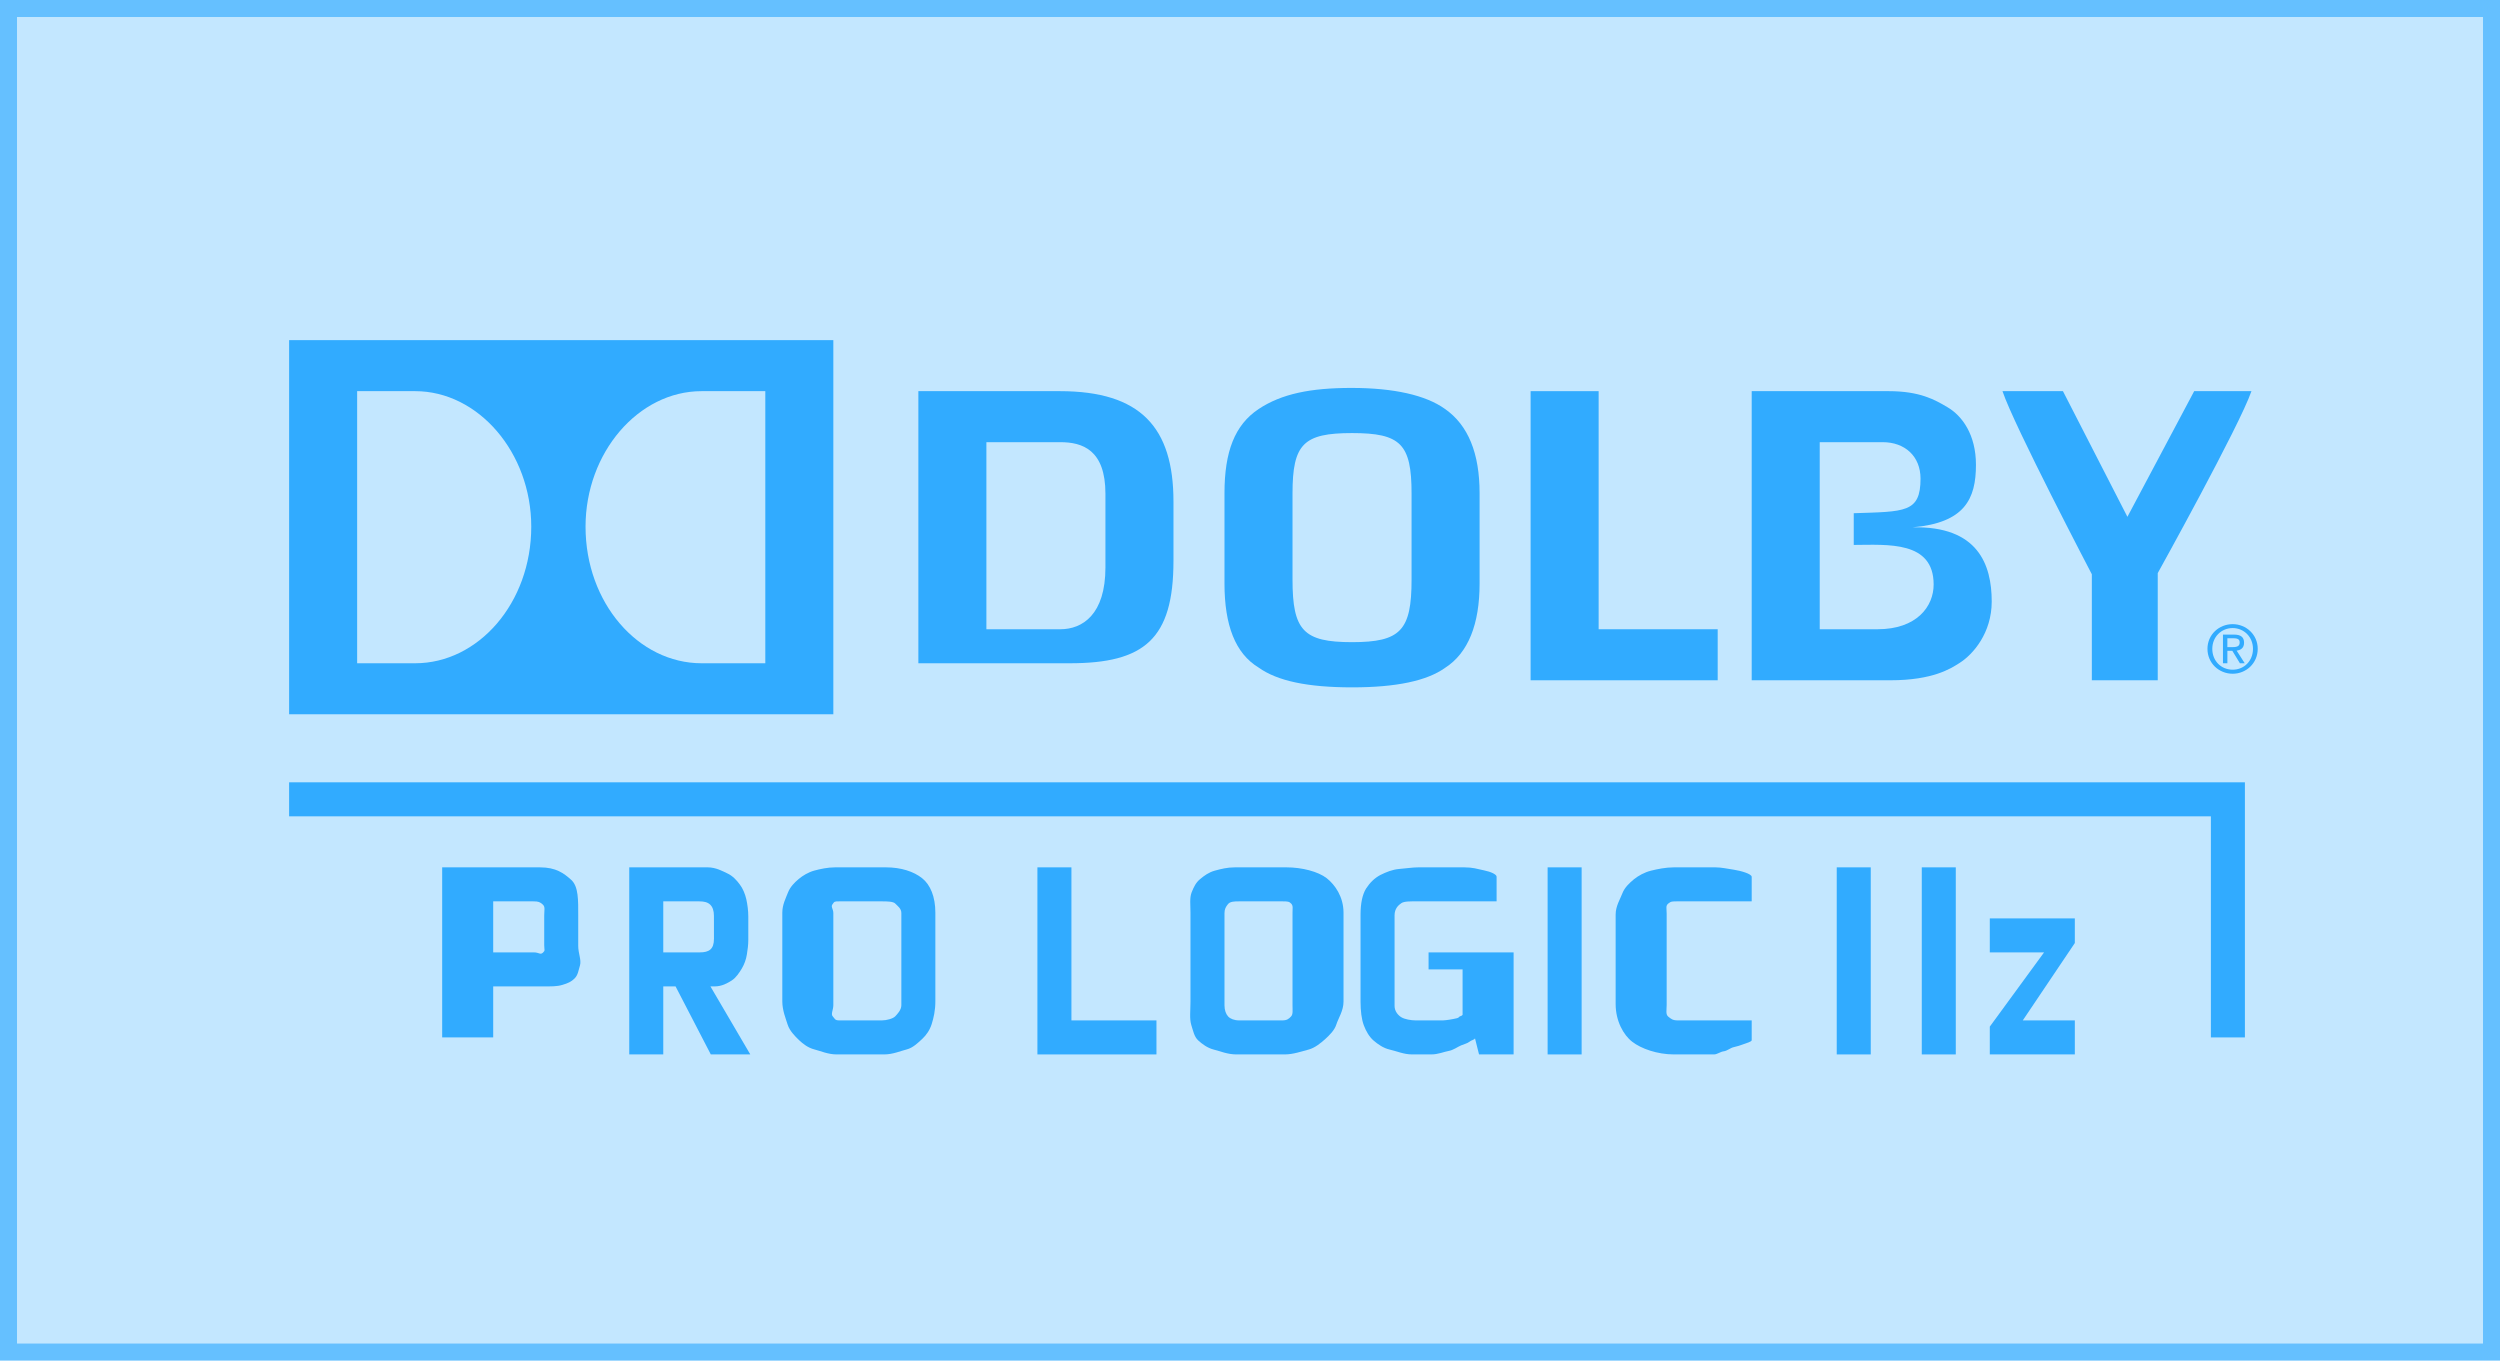
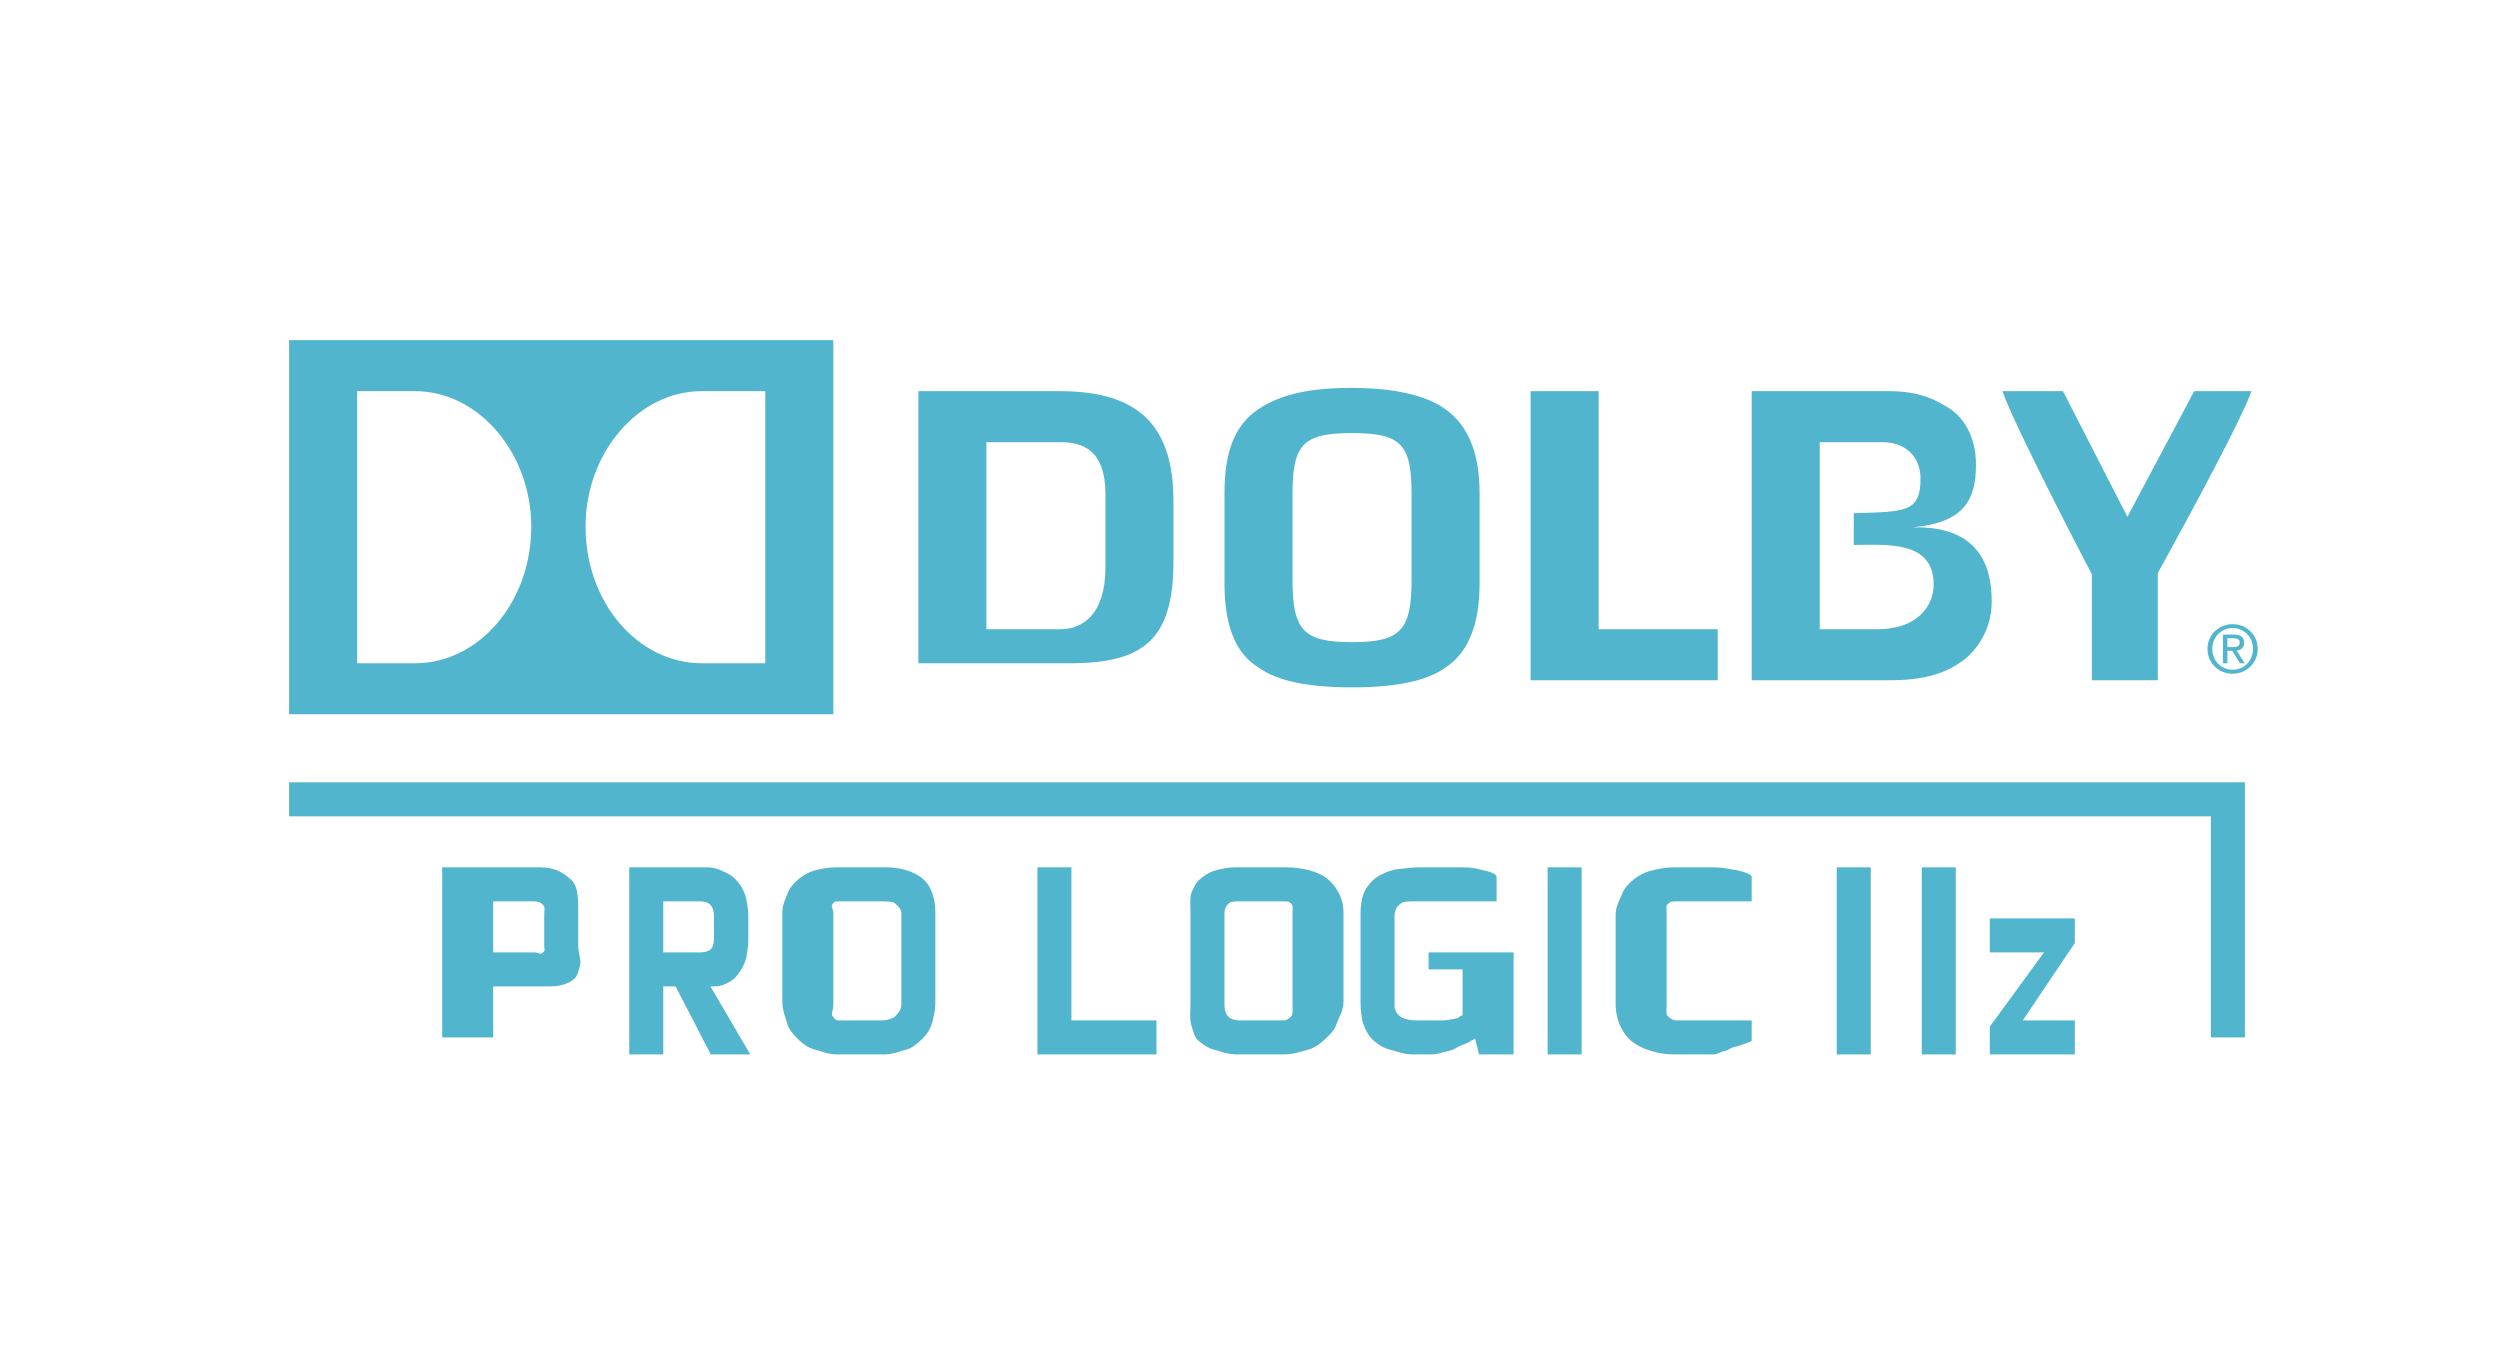
- <svg xmlns="http://www.w3.org/2000/svg" version="1.1" x="0px" y="0px" width="147px" height="80px" viewBox="0 0 147 80" overflow="visible" enable-background="new 0 0 147 80" xml:space="preserve">
-   <defs>
- </defs>
-   <g>
-     <rect opacity="0.29" fill="#31ABFF" width="147" height="80" />
-     <g opacity="0.64">
-       <path fill="#31ABFF" d="M146,1v78H1V1H146 M147,0H0v80h147V0L147,0z" />
-     </g>
-   </g>
-   <path fill="#31ABFF" d="M17,42h32V20H17V42z M24,39h-3V23h3.41c3.717,0,6.828,3.616,6.828,7.97c0,4.482-3.111,8.03-6.828,8.03   M45,39h-3.744c-3.723,0-6.826-3.546-6.826-8.03c0-4.355,3.104-7.97,6.826-7.97H45V39z" />
-   <path fill="#31ABFF" d="M34.105,56.757c-0.094,0.314-0.118,0.574-0.317,0.773c-0.197,0.199-0.399,0.287-0.722,0.382  C32.742,58.01,32.41,58,31.943,58H29v3h-3V51h5.746c0.947,0,1.402,0.343,1.84,0.734C34.021,52.128,34,52.933,34,53.856v1.768  C34,56.063,34.193,56.442,34.105,56.757 M32,53.829c0-0.311,0.072-0.51-0.09-0.647C31.746,53.038,31.664,53,31.357,53H29v3h2.391  c0.301,0,0.379,0.161,0.533,0.016c0.15-0.139,0.076-0.14,0.076-0.449V53.829L32,53.829z" />
-   <path fill="#31ABFF" d="M41.795,62l-2.072-4H39v4h-2V51h4.611c0.475,0,0.859,0.214,1.16,0.357c0.309,0.143,0.549,0.404,0.727,0.648  c0.18,0.238,0.313,0.554,0.384,0.866C43.954,53.193,44,53.554,44,53.899v1.373c0,0.275-0.036,0.562-0.085,0.857  c-0.047,0.297-0.149,0.568-0.292,0.814c-0.146,0.244-0.345,0.548-0.599,0.71S42.438,58,42.031,58h-0.258l2.344,4h-2.32H41.795  L41.795,62z M41.979,53.856c0-0.312-0.076-0.525-0.221-0.664C41.607,53.048,41.393,53,41.119,53H39v3h2.143  c0.557,0,0.838-0.188,0.838-0.801L41.979,53.856L41.979,53.856z" />
-   <path fill="#31ABFF" d="M54.784,60.214c-0.113,0.357-0.31,0.643-0.55,0.867c-0.238,0.221-0.551,0.533-0.918,0.625  C52.951,61.797,52.5,62,51.994,62h-2.799c-0.506,0-0.943-0.201-1.309-0.294c-0.367-0.092-0.67-0.326-0.902-0.546  c-0.234-0.225-0.555-0.549-0.668-0.906C46.203,59.892,46,59.411,46,58.88v-5.219c0-0.471,0.211-0.863,0.338-1.193  c0.125-0.318,0.383-0.58,0.623-0.781c0.242-0.203,0.57-0.399,0.914-0.495C48.227,51.098,48.66,51,49.105,51h2.99  c0.896,0,1.634,0.249,2.124,0.637c0.488,0.387,0.78,1.094,0.78,2.024v5.219C55,59.411,54.897,59.854,54.784,60.214 M53,53.69  c0-0.279-0.232-0.423-0.35-0.552C52.537,53.003,52.154,53,51.863,53h-2.521c-0.291,0-0.274,0.011-0.388,0.167  C48.833,53.318,49,53.446,49,53.69v5.412c0,0.285-0.161,0.526-0.034,0.661S49.076,60,49.359,60h2.488  c0.283,0,0.658-0.102,0.789-0.237C52.764,59.628,53,59.388,53,59.103V53.69L53,53.69z" />
-   <polygon fill="#31ABFF" points="61,62 61,51 63,51 63,60 68,60 68,62 " />
-   <path fill="#31ABFF" d="M78.58,60.231c-0.111,0.359-0.417,0.645-0.659,0.869c-0.244,0.219-0.61,0.522-0.981,0.616  C76.566,61.808,76.057,62,75.545,62h-2.846c-0.514,0-0.955-0.19-1.328-0.284s-0.682-0.325-0.92-0.543  c-0.236-0.225-0.289-0.546-0.404-0.905C69.936,59.906,70,59.427,70,58.896v-5.23c0-0.469-0.059-0.863,0.068-1.195  c0.127-0.318,0.254-0.582,0.5-0.781c0.242-0.203,0.511-0.399,0.86-0.495C71.784,51.098,72.154,51,72.615,51h3.031  c0.914,0,1.863,0.249,2.363,0.637c0.494,0.389,0.99,1.098,0.99,2.028v5.23C79,59.427,78.695,59.872,78.58,60.231 M76,53.694  c0-0.277,0.044-0.428-0.073-0.557C75.808,53.006,75.705,53,75.408,53h-2.557c-0.299,0-0.529,0.012-0.65,0.168  C72.08,53.319,72,53.452,72,53.694v5.424c0,0.285,0.09,0.52,0.217,0.653C72.344,59.906,72.576,60,72.865,60h2.529  c0.287,0,0.388-0.094,0.517-0.229C76.04,59.638,76,59.403,76,59.118V53.694L76,53.694z" />
-   <path fill="#31ABFF" d="M86.967,62l-0.236-0.942c-0.086,0.109-0.195,0.091-0.326,0.195c-0.131,0.102-0.295,0.132-0.498,0.218  c-0.205,0.086-0.451,0.279-0.732,0.326C84.893,61.85,84.555,62,84.158,62h-1.131c-0.486,0-0.92-0.199-1.305-0.283  c-0.381-0.086-0.697-0.312-0.951-0.529c-0.252-0.215-0.446-0.544-0.579-0.901S80,59.437,80,58.897v-5.111  c0-0.664,0.106-1.18,0.325-1.539c0.229-0.355,0.507-0.621,0.839-0.797c0.342-0.17,0.71-0.322,1.11-0.355  C82.677,51.066,83.051,51,83.398,51h2.695c0.512,0,0.751,0.089,1.167,0.177C87.677,51.261,88,51.419,88,51.548V53h-4.736  c-0.309,0-0.692-0.011-0.862,0.104C82.229,53.223,82,53.417,82,53.827v5.318c0,0.334,0.229,0.573,0.411,0.676  C82.603,59.933,82.971,60,83.248,60h1.594c0.107,0,0.234-0.024,0.387-0.043c0.15-0.02,0.299-0.056,0.441-0.087  c0.15-0.035,0.07-0.078,0.213-0.123C86.025,59.704,86,59.649,86,59.604V57h-2v-1h5v6H86.967L86.967,62L86.967,62z" />
-   <rect x="91" y="51" fill="#31ABFF" width="2" height="11" />
-   <path fill="#31ABFF" d="M102.512,61.401c-0.182,0.07-0.369,0.127-0.562,0.17c-0.201,0.039-0.396,0.226-0.597,0.246  c-0.199,0.025-0.384,0.183-0.565,0.183h-2.361c-0.98,0-1.933-0.341-2.448-0.742C95.456,60.86,95,60.026,95,59.044v-5.27  c0-0.494,0.267-0.908,0.396-1.248s0.425-0.615,0.683-0.828c0.258-0.207,0.623-0.409,1-0.502C97.457,51.102,97.938,51,98.426,51  h2.438c0.35,0,0.707,0.083,1.088,0.139C102.344,51.2,103,51.378,103,51.56V53h-4.34c-0.316,0-0.405-0.006-0.563,0.126  C97.929,53.259,98,53.413,98,53.726v5.361c0,0.314-0.071,0.561,0.097,0.694C98.259,59.908,98.344,60,98.66,60H103v1.165  C103,61.251,102.695,61.333,102.512,61.401" />
-   <rect x="108" y="51" fill="#31ABFF" width="2" height="11" />
-   <rect x="113" y="51" fill="#31ABFF" width="2" height="11" />
-   <polygon fill="#31ABFF" points="117,62 117,60.366 120.191,56 117,56 117,54 122,54 122,55.45 118.939,60 122,60 122,62 " />
-   <path fill="#31ABFF" d="M129.018,23l-3.926,7.389L121.301,23h-3.555C118.41,25,123,33.767,123,33.767V40h3.875  c0.004-1,0-6.301,0-6.301S131.703,25,132.385,23H129.018z" />
-   <path fill="#31ABFF" d="M83,34.079c0,2.994-0.645,3.68-3.5,3.68s-3.5-0.684-3.5-3.68v-5.059c0-2.92,0.645-3.555,3.5-3.555  c2.854,0,3.5,0.633,3.5,3.555V34.079z M84.962,24.044c-1.131-0.811-3.015-1.234-5.491-1.234c-2.414,0-4.118,0.348-5.462,1.24  C72.604,24.985,72,26.552,72,28.999v5.314c0,2.453,0.638,4.111,2.005,4.938c1.105,0.791,2.878,1.166,5.509,1.166  c2.594,0,4.392-0.387,5.454-1.146C86.337,38.396,87,36.69,87,34.313v-5.314C87,26.669,86.337,25.001,84.962,24.044" />
-   <path fill="#31ABFF" d="M65,33.362C65,36.138,63.646,37,62.346,37H58V26h4.346C63.648,26,65,26.45,65,29.036V33.362z M62,23h-8v16  h8.898C67.287,39,69,37.579,69,32.978v-3.488C69,25.126,67.064,23,62.316,23" />
-   <polygon fill="#31ABFF" points="94,23 90,23 90,40 101,40 101,37 94,37 " />
-   <path fill="#31ABFF" d="M132.475,38.151c0,0.713-0.523,1.227-1.193,1.227c-0.678,0-1.199-0.514-1.199-1.227  c0-0.693,0.521-1.221,1.199-1.221C131.951,36.933,132.475,37.458,132.475,38.151 M129.799,38.151c0,0.848,0.68,1.465,1.482,1.465  c0.793,0,1.473-0.617,1.473-1.465c0-0.838-0.682-1.451-1.473-1.451C130.477,36.7,129.799,37.315,129.799,38.151 M130.971,37.53  h0.346c0.301,0,0.375,0.088,0.375,0.246c0,0.189-0.1,0.275-0.418,0.275h-0.305V37.53H130.971z M130.971,38.267h0.289l0.447,0.732  h0.283l-0.475-0.742c0.248-0.031,0.436-0.162,0.436-0.463c0-0.332-0.193-0.48-0.596-0.48h-0.645v1.686h0.26V38.267L130.971,38.267z" />
-   <path fill="#31ABFF" d="M112.459,31.007c3.062-0.264,3.727-1.662,3.727-3.676c0-1.771-0.807-2.885-1.688-3.395  c-0.736-0.434-1.611-0.936-3.447-0.936H103v17h8.158c2.516,0,3.561-0.701,4.051-1.009c0.826-0.52,1.904-1.787,1.904-3.619  C117.113,33.206,116.311,30.921,112.459,31.007 M110,37h-3v0.169V25.741V26h3.707c1.293,0,2.22,0.824,2.22,2.142  c0,2.02-0.927,1.935-3.927,2.035v1.865c2-0.01,4.698-0.252,4.698,2.328c0,1.295-0.995,2.63-3.302,2.63" />
-   <polygon fill="#31ABFF" points="132,61 130,61 130,48 17,48 17,46 132,46 " />
+ <svg xmlns="http://www.w3.org/2000/svg" version="1.1" x="0px" y="0px" width="147px" height="80px" viewBox="0 0 147 80" overflow="visible" enable-background="new 0 0 147 80" xml:space="preserve" id="svg3268">
+   <defs id="defs3270" />
+   <path fill="#31ABFF" d="M17,42h32V20H17V42z M24,39h-3V23h3.41c3.717,0,6.828,3.616,6.828,7.97c0,4.482-3.111,8.03-6.828,8.03   M45,39h-3.744c-3.723,0-6.826-3.546-6.826-8.03c0-4.355,3.104-7.97,6.826-7.97H45V39z" id="path3280" style="fill:#51b5ce;fill-opacity:1" />
+   <path fill="#31ABFF" d="M34.105,56.757c-0.094,0.314-0.118,0.574-0.317,0.773c-0.197,0.199-0.399,0.287-0.722,0.382  C32.742,58.01,32.41,58,31.943,58H29v3h-3V51h5.746c0.947,0,1.402,0.343,1.84,0.734C34.021,52.128,34,52.933,34,53.856v1.768  C34,56.063,34.193,56.442,34.105,56.757 M32,53.829c0-0.311,0.072-0.51-0.09-0.647C31.746,53.038,31.664,53,31.357,53H29v3h2.391  c0.301,0,0.379,0.161,0.533,0.016c0.15-0.139,0.076-0.14,0.076-0.449V53.829L32,53.829z" id="path3282" style="fill:#51b5ce;fill-opacity:1" />
+   <path fill="#31ABFF" d="M41.795,62l-2.072-4H39v4h-2V51h4.611c0.475,0,0.859,0.214,1.16,0.357c0.309,0.143,0.549,0.404,0.727,0.648  c0.18,0.238,0.313,0.554,0.384,0.866C43.954,53.193,44,53.554,44,53.899v1.373c0,0.275-0.036,0.562-0.085,0.857  c-0.047,0.297-0.149,0.568-0.292,0.814c-0.146,0.244-0.345,0.548-0.599,0.71S42.438,58,42.031,58h-0.258l2.344,4h-2.32H41.795  L41.795,62z M41.979,53.856c0-0.312-0.076-0.525-0.221-0.664C41.607,53.048,41.393,53,41.119,53H39v3h2.143  c0.557,0,0.838-0.188,0.838-0.801L41.979,53.856L41.979,53.856z" id="path3284" style="fill:#51b5ce;fill-opacity:1" />
+   <path fill="#31ABFF" d="M54.784,60.214c-0.113,0.357-0.31,0.643-0.55,0.867c-0.238,0.221-0.551,0.533-0.918,0.625  C52.951,61.797,52.5,62,51.994,62h-2.799c-0.506,0-0.943-0.201-1.309-0.294c-0.367-0.092-0.67-0.326-0.902-0.546  c-0.234-0.225-0.555-0.549-0.668-0.906C46.203,59.892,46,59.411,46,58.88v-5.219c0-0.471,0.211-0.863,0.338-1.193  c0.125-0.318,0.383-0.58,0.623-0.781c0.242-0.203,0.57-0.399,0.914-0.495C48.227,51.098,48.66,51,49.105,51h2.99  c0.896,0,1.634,0.249,2.124,0.637c0.488,0.387,0.78,1.094,0.78,2.024v5.219C55,59.411,54.897,59.854,54.784,60.214 M53,53.69  c0-0.279-0.232-0.423-0.35-0.552C52.537,53.003,52.154,53,51.863,53h-2.521c-0.291,0-0.274,0.011-0.388,0.167  C48.833,53.318,49,53.446,49,53.69v5.412c0,0.285-0.161,0.526-0.034,0.661S49.076,60,49.359,60h2.488  c0.283,0,0.658-0.102,0.789-0.237C52.764,59.628,53,59.388,53,59.103V53.69L53,53.69z" id="path3286" style="fill:#51b5ce;fill-opacity:1" />
+   <polygon fill="#31ABFF" points="61,62 61,51 63,51 63,60 68,60 68,62 " id="polygon3288" style="fill:#51b5ce;fill-opacity:1" />
+   <path fill="#31ABFF" d="M78.58,60.231c-0.111,0.359-0.417,0.645-0.659,0.869c-0.244,0.219-0.61,0.522-0.981,0.616  C76.566,61.808,76.057,62,75.545,62h-2.846c-0.514,0-0.955-0.19-1.328-0.284s-0.682-0.325-0.92-0.543  c-0.236-0.225-0.289-0.546-0.404-0.905C69.936,59.906,70,59.427,70,58.896v-5.23c0-0.469-0.059-0.863,0.068-1.195  c0.127-0.318,0.254-0.582,0.5-0.781c0.242-0.203,0.511-0.399,0.86-0.495C71.784,51.098,72.154,51,72.615,51h3.031  c0.914,0,1.863,0.249,2.363,0.637c0.494,0.389,0.99,1.098,0.99,2.028v5.23C79,59.427,78.695,59.872,78.58,60.231 M76,53.694  c0-0.277,0.044-0.428-0.073-0.557C75.808,53.006,75.705,53,75.408,53h-2.557c-0.299,0-0.529,0.012-0.65,0.168  C72.08,53.319,72,53.452,72,53.694v5.424c0,0.285,0.09,0.52,0.217,0.653C72.344,59.906,72.576,60,72.865,60h2.529  c0.287,0,0.388-0.094,0.517-0.229C76.04,59.638,76,59.403,76,59.118V53.694L76,53.694z" id="path3290" style="fill:#51b5ce;fill-opacity:1" />
+   <path fill="#31ABFF" d="M86.967,62l-0.236-0.942c-0.086,0.109-0.195,0.091-0.326,0.195c-0.131,0.102-0.295,0.132-0.498,0.218  c-0.205,0.086-0.451,0.279-0.732,0.326C84.893,61.85,84.555,62,84.158,62h-1.131c-0.486,0-0.92-0.199-1.305-0.283  c-0.381-0.086-0.697-0.312-0.951-0.529c-0.252-0.215-0.446-0.544-0.579-0.901S80,59.437,80,58.897v-5.111  c0-0.664,0.106-1.18,0.325-1.539c0.229-0.355,0.507-0.621,0.839-0.797c0.342-0.17,0.71-0.322,1.11-0.355  C82.677,51.066,83.051,51,83.398,51h2.695c0.512,0,0.751,0.089,1.167,0.177C87.677,51.261,88,51.419,88,51.548V53h-4.736  c-0.309,0-0.692-0.011-0.862,0.104C82.229,53.223,82,53.417,82,53.827v5.318c0,0.334,0.229,0.573,0.411,0.676  C82.603,59.933,82.971,60,83.248,60h1.594c0.107,0,0.234-0.024,0.387-0.043c0.15-0.02,0.299-0.056,0.441-0.087  c0.15-0.035,0.07-0.078,0.213-0.123C86.025,59.704,86,59.649,86,59.604V57h-2v-1h5v6H86.967L86.967,62L86.967,62z" id="path3292" style="fill:#51b5ce;fill-opacity:1" />
+   <rect x="91" y="51" fill="#31ABFF" width="2" height="11" id="rect3294" style="fill:#51b5ce;fill-opacity:1" />
+   <path fill="#31ABFF" d="M102.512,61.401c-0.182,0.07-0.369,0.127-0.562,0.17c-0.201,0.039-0.396,0.226-0.597,0.246  c-0.199,0.025-0.384,0.183-0.565,0.183h-2.361c-0.98,0-1.933-0.341-2.448-0.742C95.456,60.86,95,60.026,95,59.044v-5.27  c0-0.494,0.267-0.908,0.396-1.248s0.425-0.615,0.683-0.828c0.258-0.207,0.623-0.409,1-0.502C97.457,51.102,97.938,51,98.426,51  h2.438c0.35,0,0.707,0.083,1.088,0.139C102.344,51.2,103,51.378,103,51.56V53h-4.34c-0.316,0-0.405-0.006-0.563,0.126  C97.929,53.259,98,53.413,98,53.726v5.361c0,0.314-0.071,0.561,0.097,0.694C98.259,59.908,98.344,60,98.66,60H103v1.165  C103,61.251,102.695,61.333,102.512,61.401" id="path3296" style="fill:#51b5ce;fill-opacity:1" />
+   <rect x="108" y="51" fill="#31ABFF" width="2" height="11" id="rect3298" style="fill:#51b5ce;fill-opacity:1" />
+   <rect x="113" y="51" fill="#31ABFF" width="2" height="11" id="rect3300" style="fill:#51b5ce;fill-opacity:1" />
+   <polygon fill="#31ABFF" points="117,62 117,60.366 120.191,56 117,56 117,54 122,54 122,55.45 118.939,60 122,60 122,62 " id="polygon3302" style="fill:#51b5ce;fill-opacity:1" />
+   <path fill="#31ABFF" d="M129.018,23l-3.926,7.389L121.301,23h-3.555C118.41,25,123,33.767,123,33.767V40h3.875  c0.004-1,0-6.301,0-6.301S131.703,25,132.385,23H129.018z" id="path3304" style="fill:#51b5ce;fill-opacity:1" />
+   <path fill="#31ABFF" d="M83,34.079c0,2.994-0.645,3.68-3.5,3.68s-3.5-0.684-3.5-3.68v-5.059c0-2.92,0.645-3.555,3.5-3.555  c2.854,0,3.5,0.633,3.5,3.555V34.079z M84.962,24.044c-1.131-0.811-3.015-1.234-5.491-1.234c-2.414,0-4.118,0.348-5.462,1.24  C72.604,24.985,72,26.552,72,28.999v5.314c0,2.453,0.638,4.111,2.005,4.938c1.105,0.791,2.878,1.166,5.509,1.166  c2.594,0,4.392-0.387,5.454-1.146C86.337,38.396,87,36.69,87,34.313v-5.314C87,26.669,86.337,25.001,84.962,24.044" id="path3306" style="fill:#51b5ce;fill-opacity:1" />
+   <path fill="#31ABFF" d="M65,33.362C65,36.138,63.646,37,62.346,37H58V26h4.346C63.648,26,65,26.45,65,29.036V33.362z M62,23h-8v16  h8.898C67.287,39,69,37.579,69,32.978v-3.488C69,25.126,67.064,23,62.316,23" id="path3308" style="fill:#51b5ce;fill-opacity:1" />
+   <polygon fill="#31ABFF" points="94,23 90,23 90,40 101,40 101,37 94,37 " id="polygon3310" style="fill:#51b5ce;fill-opacity:1" />
+   <path fill="#31ABFF" d="M132.475,38.151c0,0.713-0.523,1.227-1.193,1.227c-0.678,0-1.199-0.514-1.199-1.227  c0-0.693,0.521-1.221,1.199-1.221C131.951,36.933,132.475,37.458,132.475,38.151 M129.799,38.151c0,0.848,0.68,1.465,1.482,1.465  c0.793,0,1.473-0.617,1.473-1.465c0-0.838-0.682-1.451-1.473-1.451C130.477,36.7,129.799,37.315,129.799,38.151 M130.971,37.53  h0.346c0.301,0,0.375,0.088,0.375,0.246c0,0.189-0.1,0.275-0.418,0.275h-0.305V37.53H130.971z M130.971,38.267h0.289l0.447,0.732  h0.283l-0.475-0.742c0.248-0.031,0.436-0.162,0.436-0.463c0-0.332-0.193-0.48-0.596-0.48h-0.645v1.686h0.26V38.267L130.971,38.267z" id="path3312" style="fill:#51b5ce;fill-opacity:1" />
+   <path fill="#31ABFF" d="M112.459,31.007c3.062-0.264,3.727-1.662,3.727-3.676c0-1.771-0.807-2.885-1.688-3.395  c-0.736-0.434-1.611-0.936-3.447-0.936H103v17h8.158c2.516,0,3.561-0.701,4.051-1.009c0.826-0.52,1.904-1.787,1.904-3.619  C117.113,33.206,116.311,30.921,112.459,31.007 M110,37h-3v0.169V25.741V26h3.707c1.293,0,2.22,0.824,2.22,2.142  c0,2.02-0.927,1.935-3.927,2.035v1.865c2-0.01,4.698-0.252,4.698,2.328c0,1.295-0.995,2.63-3.302,2.63" id="path3314" style="fill:#51b5ce;fill-opacity:1" />
+   <polygon fill="#31ABFF" points="132,61 130,61 130,48 17,48 17,46 132,46 " id="polygon3316" style="fill:#51b5ce;fill-opacity:1" />
</svg>
